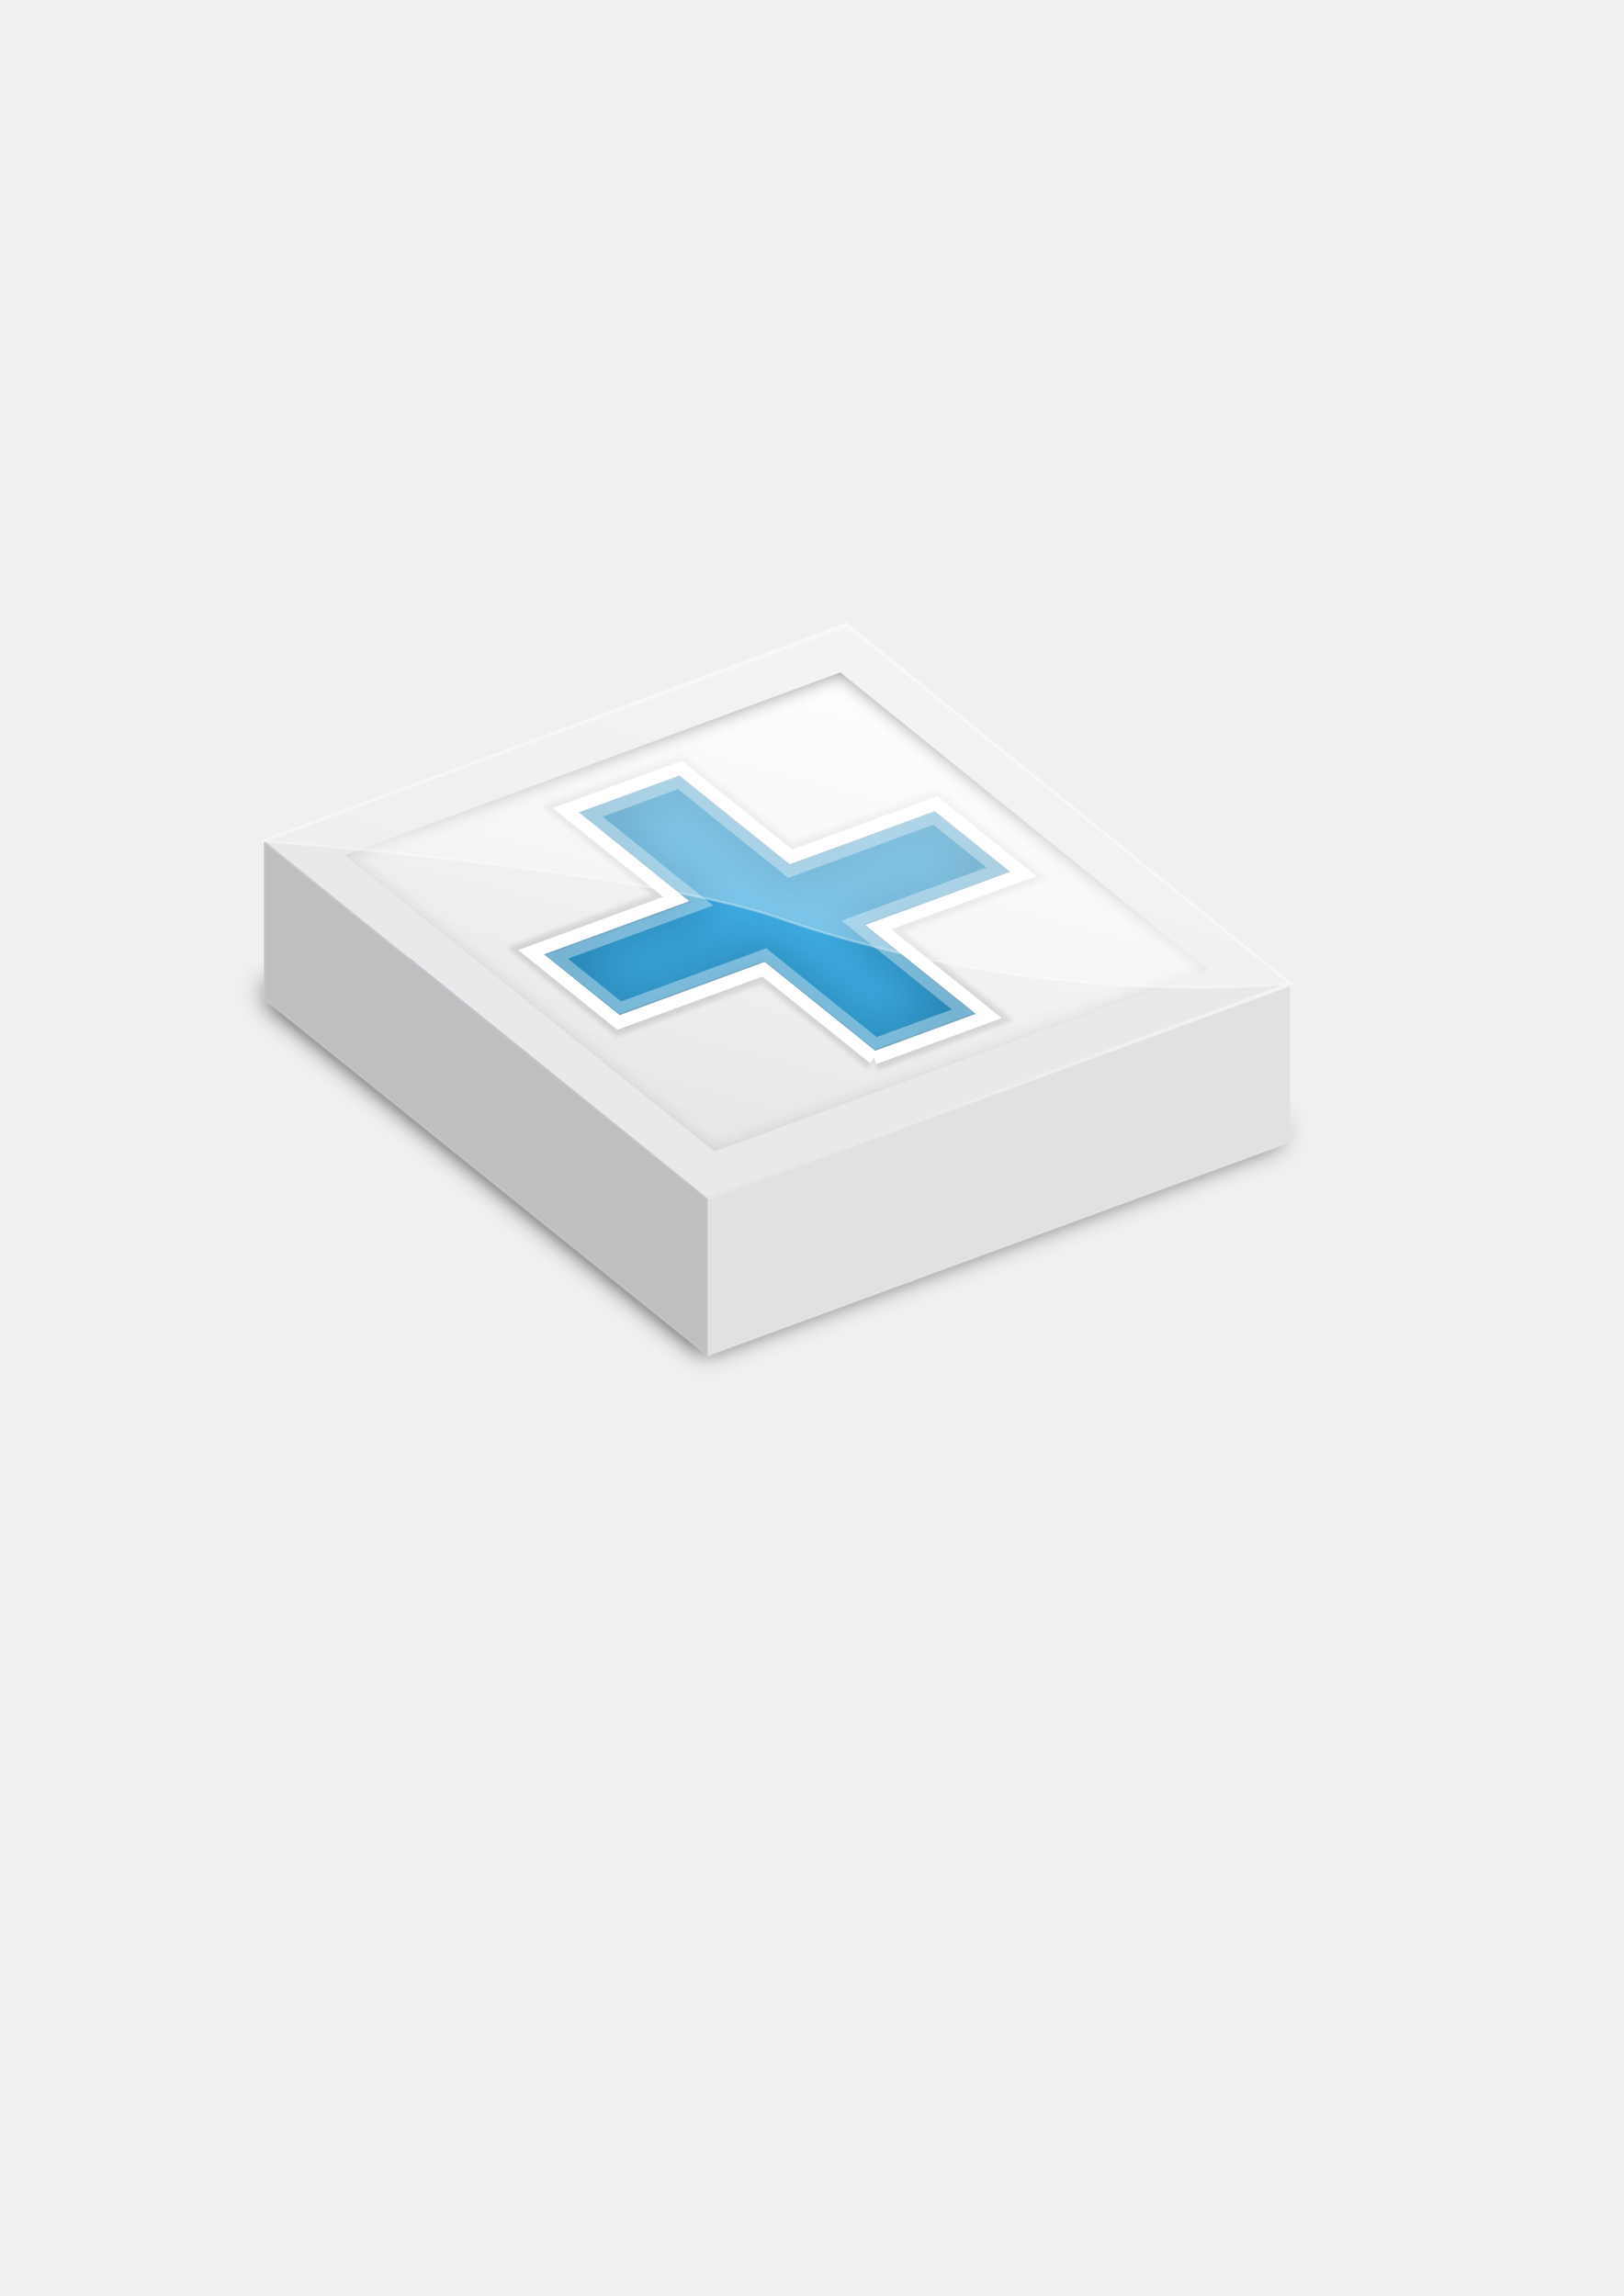
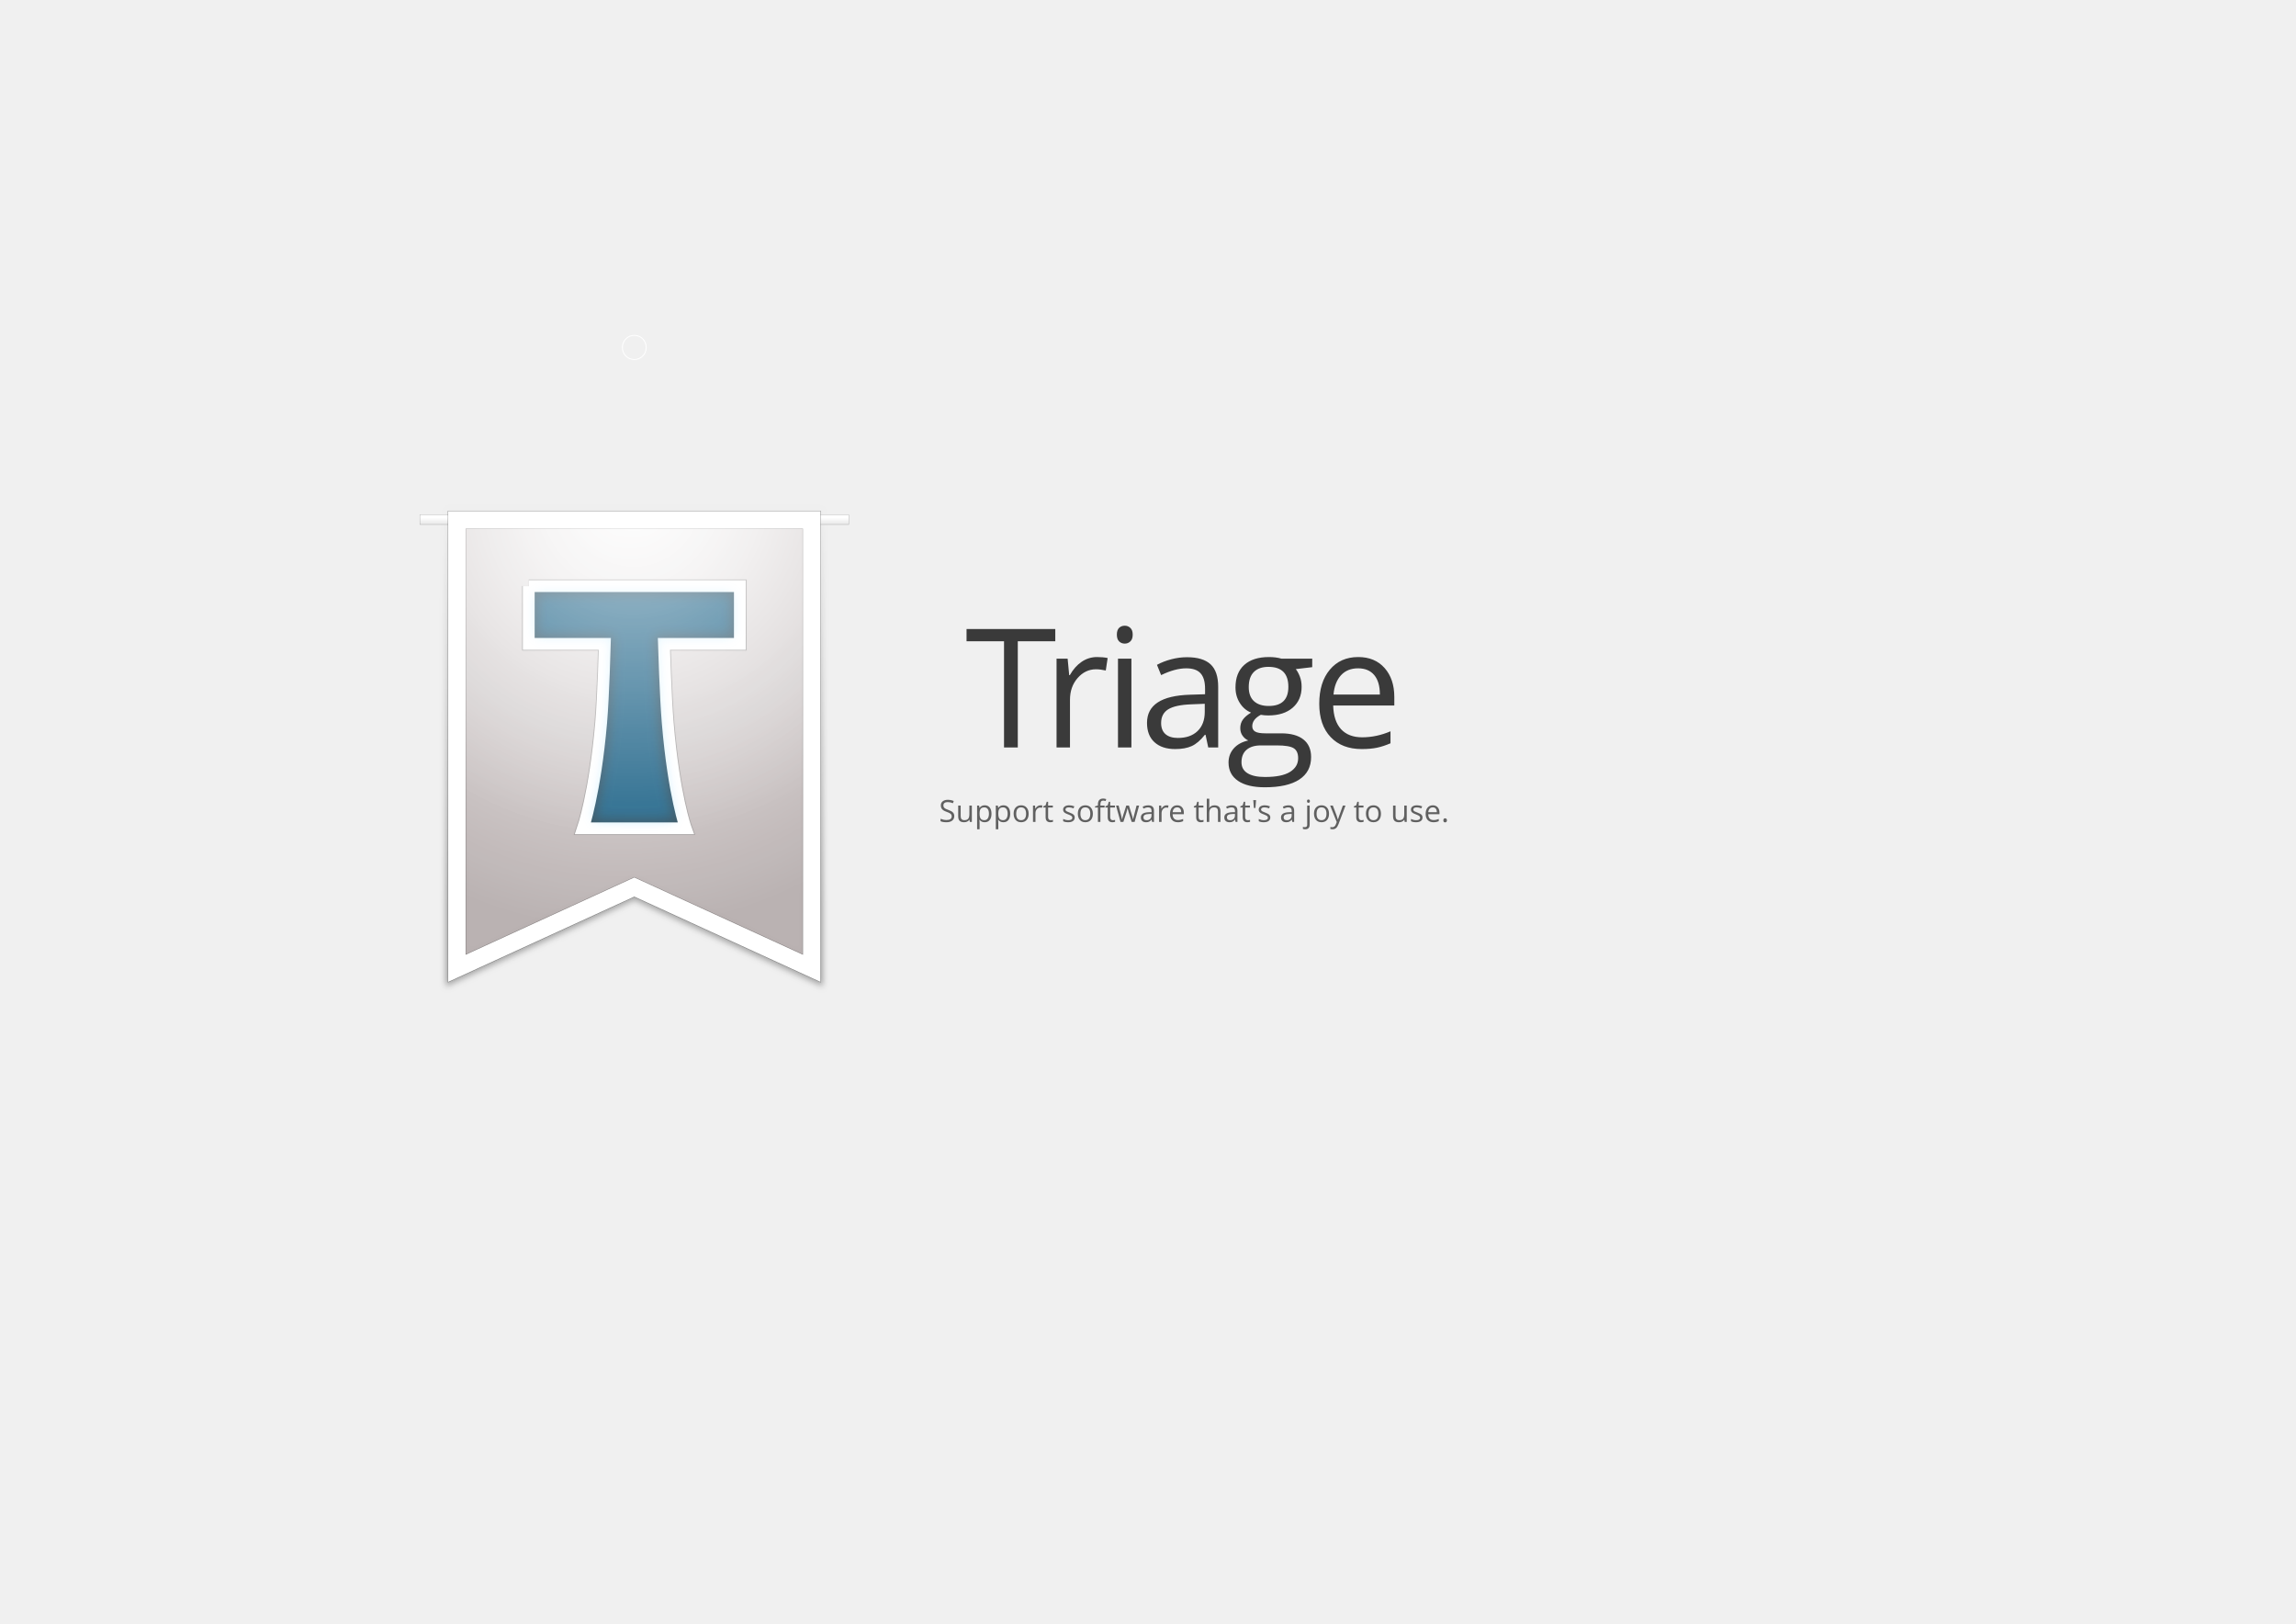
- <svg xmlns="http://www.w3.org/2000/svg" xmlns:xlink="http://www.w3.org/1999/xlink" version="1.1" id="svg2" height="1052.362" width="744.094">
+ <svg xmlns="http://www.w3.org/2000/svg" xmlns:xlink="http://www.w3.org/1999/xlink" width="1052.362" height="744.094" id="svg2" version="1.1">
  <defs id="defs4">
-     <linearGradient id="linearGradient4347">
-       <stop style="stop-color:#060000;stop-opacity:1;" offset="0" id="stop4349" />
-       <stop style="stop-color:#000000;stop-opacity:0.138" offset="1" id="stop4351" />
+     <linearGradient id="linearGradient4091">
+       <stop id="stop4093" offset="0" style="stop-color:#ffffff;stop-opacity:1" />
+       <stop id="stop4095" offset="1" style="stop-color:#ffffff;stop-opacity:0" />
    </linearGradient>
-     <linearGradient id="linearGradient4286">
-       <stop id="stop4288" offset="0" style="stop-color:#a7a7a7;stop-opacity:1" />
-       <stop id="stop4290" offset="1" style="stop-color:#ffffff;stop-opacity:1" />
+     <linearGradient id="linearGradient3822">
+       <stop id="stop3824" offset="0" style="stop-color:#ffffff;stop-opacity:1;" />
+       <stop id="stop3826" offset="1" style="stop-color:#000000;stop-opacity:1;" />
    </linearGradient>
-     <linearGradient id="linearGradient4220">
-       <stop style="stop-color:#ffffff;stop-opacity:1;" offset="0" id="stop4222" />
-       <stop style="stop-color:#e6e6e6;stop-opacity:1" offset="1" id="stop4224" />
+     <linearGradient id="linearGradient4011">
+       <stop style="stop-color:#ffffff;stop-opacity:1" offset="0" id="stop4013" />
+       <stop style="stop-color:#9f9f9f;stop-opacity:1" offset="1" id="stop4015" />
    </linearGradient>
-     <linearGradient id="linearGradient4212">
-       <stop style="stop-color:#000000;stop-opacity:0.42" offset="0" id="stop4214" />
-       <stop style="stop-color:#c6c6c6;stop-opacity:1" offset="1" id="stop4216" />
+     <linearGradient id="linearGradient3967">
+       <stop style="stop-color:#000000;stop-opacity:1" offset="0" id="stop3969" />
+       <stop style="stop-color:#212121;stop-opacity:1" offset="1" id="stop3971" />
    </linearGradient>
-     <linearGradient id="linearGradient4217">
-       <stop style="stop-color:#ffffff;stop-opacity:0.492;" offset="0" id="stop4219" />
-       <stop style="stop-color:#ffffff;stop-opacity:0;" offset="1" id="stop4221" />
+     <linearGradient id="linearGradient3949">
+       <stop id="stop3951" offset="0" style="stop-color:#ffffff;stop-opacity:1;" />
+       <stop id="stop3953" offset="1" style="stop-color:#d9d9d9;stop-opacity:1" />
    </linearGradient>
-     <filter id="filter4146" x="-0.11" width="1.221" y="-0.222" height="1.443">
-       <feGaussianBlur stdDeviation="3.817" id="feGaussianBlur4148" />
+     <linearGradient id="linearGradient3983">
+       <stop id="stop3985" offset="0" style="stop-color:#505050;stop-opacity:1" />
+       <stop id="stop3987" offset="1" style="stop-color:#a2a2a2;stop-opacity:1" />
+     </linearGradient>
+     <linearGradient id="linearGradient3779">
+       <stop style="stop-color:#ffffff;stop-opacity:1;" offset="0" id="stop3781" />
+       <stop style="stop-color:#b9b0b0;stop-opacity:1" offset="1" id="stop3783" />
+     </linearGradient>
+     <radialGradient xlink:href="#linearGradient3779" id="radialGradient3839" gradientUnits="userSpaceOnUse" gradientTransform="matrix(-1.479647,1.555513,-1.427695,-1.526873,1472.113,643.5353)" cx="367.849" cy="447.242" fx="367.849" fy="447.242" r="92.4" />
+     <mask maskUnits="userSpaceOnUse" id="mask3858">
+       <path id="path3860" d="m 289.491,327.036 182.642,0 0,220.642 -91.321,-40 -91.321,40 z" style="opacity:0.961;fill:#ffffff;fill-opacity:1;stroke:none" />
+     </mask>
+     <linearGradient xlink:href="#linearGradient3983" id="linearGradient3981" x1="377.257" y1="326.24" x2="377.257" y2="598.317" gradientUnits="userSpaceOnUse" />
+     <filter id="filter4231" color-interpolation-filters="sRGB">
+       <feGaussianBlur stdDeviation="1.439" id="feGaussianBlur4233" />
    </filter>
-     <mask maskUnits="userSpaceOnUse" id="mask4150">
-       <path id="path4152" d="m 375.52,362.987 c 0,0 -0.384,-0.261 -0.384,-0.261 0,0 -0.384,-0.261 -0.384,-0.261 0,0 -17.84,-12.143 -17.84,-12.143 0,0 -24.447,7.587 -24.447,7.587 0,0 -14.711,-10.013 -14.711,-10.013 0,0 24.447,-7.587 24.447,-7.587 0,0 -18.595,-12.657 -18.595,-12.657 0,0 19.327,-5.998 19.327,-5.998 0,0 18.595,12.657 18.595,12.657 0,0 24.431,-7.582 24.431,-7.582 0,0 14.711,10.013 14.711,10.013 0,0 -0.504,0.156 -0.504,0.156 0,0 -0.504,0.156 -0.504,0.156 0,0 -23.423,7.269 -23.423,7.269 0,0 18.607,12.665 18.607,12.665 0,0 -19.327,5.998 -19.327,5.998 0,0 0,0 0,0" style="fill:none;stroke:#ffffff;stroke-width:7.4;stroke-miterlimit:4;stroke-opacity:1;stroke-dasharray:none;display:inline;filter:url(#filter4146)" />
+     <filter id="filter4447" color-interpolation-filters="sRGB">
+       <feGaussianBlur stdDeviation="2.158" id="feGaussianBlur4449" />
+     </filter>
+     <linearGradient xlink:href="#linearGradient3949" id="linearGradient3947" x1="290.505" y1="237.27" x2="290.505" y2="242.077" gradientUnits="userSpaceOnUse" gradientTransform="matrix(0.8161941,0,0,1.003459,54.03708,-0.823531)" />
+     <radialGradient xlink:href="#linearGradient4011" id="radialGradient4009" cx="284.484" cy="131.816" fx="284.484" fy="131.816" r="3.594" gradientUnits="userSpaceOnUse" gradientTransform="matrix(3.376628,-0.03414852,0.02987905,2.954457,-680.0517,-247.9136)" />
+     <filter id="filter4028">
+       <feGaussianBlur stdDeviation="0.312" id="feGaussianBlur4030" />
+     </filter>
+     <linearGradient xlink:href="#linearGradient3983" id="linearGradient4038" x1="379.354" y1="361.214" x2="379.354" y2="543.372" gradientUnits="userSpaceOnUse" />
+     <linearGradient xlink:href="#linearGradient3822" id="linearGradient3820" x1="287.857" y1="416.286" x2="287.857" y2="226.952" gradientUnits="userSpaceOnUse" />
+     <linearGradient xlink:href="#linearGradient3822" id="linearGradient3832" gradientUnits="userSpaceOnUse" x1="287.857" y1="416.286" x2="287.857" y2="226.952" gradientTransform="matrix(1.123123,0,0,1.073709,54.28755,71.21358)" />
+     <mask maskUnits="userSpaceOnUse" id="mask3828">
+       <rect style="fill:url(#linearGradient3832);fill-opacity:1;stroke:none" id="rect3830" width="275.165" height="312.909" x="254.845" y="273.479" />
    </mask>
-     <linearGradient xlink:href="#linearGradient4217" id="linearGradient4223" x1="371.962" y1="298.46" x2="335.359" y2="424.795" gradientUnits="userSpaceOnUse" gradientTransform="matrix(2.719895,0,0,3.214931,-620.8433,-682.0191)" />
-     <mask maskUnits="userSpaceOnUse" id="mask4277">
-       <path style="fill:#ffffff;fill-opacity:1;stroke:none;display:inline" d="m 375.52,362.987 c 0,0 -0.384,-0.261 -0.384,-0.261 0,0 -0.384,-0.261 -0.384,-0.261 0,0 -17.84,-12.143 -17.84,-12.143 0,0 -24.447,7.587 -24.447,7.587 0,0 -14.711,-10.013 -14.711,-10.013 0,0 24.447,-7.587 24.447,-7.587 0,0 -18.595,-12.657 -18.595,-12.657 0,0 19.327,-5.998 19.327,-5.998 0,0 18.595,12.657 18.595,12.657 0,0 24.431,-7.582 24.431,-7.582 0,0 14.711,10.013 14.711,10.013 0,0 -0.504,0.156 -0.504,0.156 0,0 -0.504,0.156 -0.504,0.156 0,0 -23.423,7.269 -23.423,7.269 0,0 18.607,12.665 18.607,12.665 0,0 -19.327,5.998 -19.327,5.998 0,0 0,0 0,0" id="path4279" />
-     </mask>
-     <filter id="filter4044">
-       <feGaussianBlur stdDeviation="0.319" id="feGaussianBlur4046" />
+     <filter id="filter3846">
+       <feGaussianBlur stdDeviation="1.617" id="feGaussianBlur3848" />
    </filter>
-     <filter id="filter4208">
-       <feGaussianBlur stdDeviation="0.364" id="feGaussianBlur4210" />
-     </filter>
-     <linearGradient xlink:href="#linearGradient4220" id="linearGradient4226" x1="393.198" y1="280.624" x2="324.536" y2="537.202" gradientUnits="userSpaceOnUse" />
-     <mask maskUnits="userSpaceOnUse" id="mask4264">
-       <path d="M 121.533,385.484 324.826,549.782 592.16,451.604 388.324,287.742 z" style="fill:#ffffff;fill-opacity:1;stroke:none;display:inline" id="path4266" />
-     </mask>
-     <linearGradient xlink:href="#linearGradient4286" id="linearGradient4292" gradientUnits="userSpaceOnUse" x1="302.816" y1="629.968" x2="400.548" y2="240.561" />
-     <mask maskUnits="userSpaceOnUse" id="mask4324">
-       <path id="path4326" style="fill:#ffffff;fill-opacity:1;stroke:none;display:inline" d="M 137.248,387.706 326.964,541.033 576.446,449.411 386.222,296.491 z" />
-     </mask>
-     <linearGradient xlink:href="#linearGradient4347" id="linearGradient4357" x1="386.635" y1="298.857" x2="369.53" y2="418.571" gradientUnits="userSpaceOnUse" />
-     <filter id="filter4435">
-       <feGaussianBlur stdDeviation="3.833" id="feGaussianBlur4437" />
-     </filter>
-     <linearGradient xlink:href="#linearGradient4212" id="linearGradient4442" gradientUnits="userSpaceOnUse" x1="151.441" y1="381.873" x2="163.518" y2="323.596" />
-     <mask maskUnits="userSpaceOnUse" id="mask4450">
-       <path style="fill:none;stroke:#ffffff;stroke-width:3.57;stroke-miterlimit:4;stroke-opacity:1;stroke-dasharray:none" d="m 142.683,321.067 c -6.848,2.129 -13.696,4.257 -20.543,6.386 6.194,4.221 12.394,8.437 18.59,12.656 -8.15,2.528 -16.301,5.052 -24.449,7.582 5.347,3.646 10.706,7.278 16.051,10.926 8.142,-2.54 16.293,-5.059 24.438,-7.592 6.203,4.226 12.419,8.446 18.613,12.675 6.974,-2.177 13.957,-4.332 20.934,-6.503 -6.198,-4.224 -12.401,-8.443 -18.601,-12.666 8.147,-2.526 16.288,-5.064 24.438,-7.582 -5.356,-3.636 -10.705,-7.279 -16.051,-10.926 -8.142,2.54 -16.293,5.059 -24.438,7.592 -6.196,-4.226 -12.398,-8.445 -18.59,-12.675 l -0.343,0.111 -0.047,0.015 z" id="path4452" />
-     </mask>
-     <filter id="filter4482">
-       <feGaussianBlur stdDeviation="1.97" id="feGaussianBlur4484" />
-     </filter>
+     <radialGradient xlink:href="#linearGradient4091" id="radialGradient4097" cx="273.235" cy="299.644" fx="273.235" fy="299.644" r="83.214" gradientTransform="matrix(-1.328521,1.311422,-1.29079,-1.30762,1040.848,263.3025)" gradientUnits="userSpaceOnUse" />
+     <linearGradient xlink:href="#linearGradient3967" id="linearGradient4105" x1="291.661" y1="542.847" x2="291.661" y2="755.73" gradientUnits="userSpaceOnUse" />
  </defs>
-   <g id="layer3" style="display:inline">
-     <path id="path4191" style="opacity:1;fill:#000000;fill-opacity:1;fill-rule:evenodd;stroke:none;display:inline;filter:url(#filter4482)" d="m 72.741,355.969 74.751,50.879 98.209,-30.478 -74.751,-42.792 z" transform="matrix(2.719895,0,0,3.214931,-78.86431,-690.0191)" />
+   <g id="layer10" style="display:none">
+     <path style="opacity:0.198;fill:none;stroke:#000000;stroke-width:1;stroke-linecap:butt;stroke-linejoin:miter;stroke-miterlimit:4;stroke-opacity:1;stroke-dasharray:2, 1, 0.5, 1;stroke-dashoffset:0" d="m 193.571,238.38 97.186,-81.176 96.724,81.176" id="path4018" />
  </g>
-   <g id="layer1" style="display:inline">
-     <path d="m 388.102,287.751 203.316,163.573 0,72.233 L 388.102,383.983 z" style="fill:#e6e6e6;fill-opacity:1;fill-rule:evenodd;stroke:none" id="path3819" />
-     <path d="m 120.984,385.735 0,72.233 267.118,-73.984 0,-96.233 z" style="fill:#d4d4d4;fill-opacity:1;fill-rule:evenodd;stroke:none" id="path3821" />
-     <path d="M 120.984,457.967 324.3,621.54 591.418,523.556 388.102,383.983 z" style="fill:#afafde;fill-opacity:1;fill-rule:evenodd;stroke:none" id="path3823" />
-     <path d="m 324.3,549.308 0,72.233 267.118,-97.984 0,-72.233 z" style="fill:#e1e1e1;fill-opacity:1;fill-rule:evenodd;stroke:#ffffff;stroke-width:1.479;stroke-linejoin:bevel;stroke-miterlimit:4;stroke-opacity:0.088;stroke-dasharray:none" id="path3827" />
-     <path d="m 120.984,385.735 203.316,163.573 0,72.233 L 120.984,457.967 z" style="fill:#bfbfbf;fill-opacity:1;stroke:#ffffff;stroke-width:1.479;stroke-linejoin:bevel;stroke-miterlimit:4;stroke-opacity:0.088;stroke-dasharray:none" id="path3829" />
-     <text id="text3845" y="444.25" x="197.99" style="font-size:40px;font-style:normal;font-weight:normal;line-height:125%;letter-spacing:0px;word-spacing:0px;fill:#000000;fill-opacity:1;stroke:none;font-family:Sans" xml:space="preserve">
-       <tspan y="444.25" x="197.99" id="tspan3847" />
+   <g id="layer6" style="opacity:0.698;display:inline" transform="translate(0,-308.2677)">
+     <path style="opacity:0.64;fill:none;stroke:#000000;stroke-width:11.458;stroke-linecap:butt;stroke-linejoin:miter;stroke-miterlimit:4;stroke-opacity:0.752;stroke-dasharray:none;display:inline;filter:url(#filter3846)" d="m 289.491,327.036 182.642,0 0,220.642 -91.321,-40 -91.321,40 z" id="path3930" transform="matrix(0.8903746,0,0,0.9313511,-48.33625,241.9428)" mask="url(#mask3828)" />
+   </g>
+   <g id="layer8">
+     <rect style="fill:url(#linearGradient3947);fill-opacity:1;stroke:#9f9f9f;stroke-width:0.148;stroke-linecap:round;stroke-linejoin:round;stroke-miterlimit:4;stroke-opacity:1;stroke-dasharray:none" id="rect3939" width="196.583" height="4.493" x="192.438" y="235.863" />
+   </g>
+   <g id="layer1" style="display:inline" transform="translate(0,-308.2677)">
+     <path style="opacity:0.961;fill:url(#radialGradient3839);fill-opacity:1;stroke:none" d="m 209.419,546.528 162.62,0 0,205.495 -81.31,-37.254 -81.31,37.254 z" id="rect2989" />
+   </g>
+   <g transform="translate(0,-308.2677)" style="opacity:0.371;display:inline" id="g3955">
+     <path style="fill:none;stroke:url(#linearGradient4105);stroke-width:8.375;stroke-linecap:butt;stroke-linejoin:miter;stroke-miterlimit:4;stroke-opacity:1;stroke-dasharray:none;display:inline" d="m 209.419,546.528 162.62,0 0,205.495 -81.31,-37.254 -81.31,37.254 z" id="path3957" />
+   </g>
+   <g id="layer5" style="display:inline" transform="translate(0,-308.2677)">
+     <path id="path3887" d="m 209.419,546.528 162.62,0 0,205.495 -81.31,-37.254 -81.31,37.254 z" style="fill:none;stroke:#ffffff;stroke-width:7.975;stroke-linecap:butt;stroke-linejoin:miter;stroke-miterlimit:4;stroke-opacity:1;stroke-dasharray:none;display:inline" />
+   </g>
+   <g id="layer3" style="display:inline" transform="translate(0,-308.2677)">
+     <g id="g4026" style="font-size:40px;font-style:normal;font-variant:normal;font-weight:normal;font-stretch:normal;line-height:125%;letter-spacing:0px;word-spacing:0px;opacity:0.478;fill:none;stroke:url(#linearGradient4038);stroke-width:6.1;stroke-miterlimit:4;stroke-opacity:1;stroke-dasharray:none;display:inline;font-family:Titillium Web;-inkscape-font-specification:Titillium Web;filter:url(#filter4028)" transform="translate(-90.08291,214)">
+       <path id="path4028" style="font-size:144px;font-weight:bold;fill:none;stroke:url(#linearGradient4038);stroke-width:6.1;stroke-miterlimit:4;stroke-opacity:1;stroke-dasharray:none;font-family:Sans;-inkscape-font-specification:Sans Bold" d="m 332.437,362.869 96.75,0 0,26.461 -34.805,0 c 0,0 0.729,24.117 1.734,36.133 2.785,33.3 8.266,48.383 8.266,48.383 l -47.07,0 c 0,0 5.531,-16.092 8.314,-48.383 1.035,-12.013 1.686,-36.133 1.686,-36.133 l -34.875,0 0,-26.461" />
+     </g>
+   </g>
+   <g id="layer2" style="display:inline" transform="translate(0,-308.2677)">
+     <g style="font-size:40px;font-style:normal;font-variant:normal;font-weight:normal;font-stretch:normal;line-height:125%;letter-spacing:0px;word-spacing:0px;fill:#3d5866;fill-opacity:1;stroke:#ffffff;stroke-width:5.4;stroke-miterlimit:4;stroke-opacity:1;font-family:Titillium Web;-inkscape-font-specification:Titillium Web" id="text2985" transform="translate(-90.08291,214)">
+       <path d="m 332.437,362.869 96.75,0 0,26.461 -34.805,0 c 0,0 0.729,24.117 1.734,36.133 2.785,33.3 8.266,48.383 8.266,48.383 l -47.07,0 c 0,0 5.531,-16.092 8.314,-48.383 1.035,-12.013 1.686,-36.133 1.686,-36.133 l -34.875,0 0,-26.461" style="font-size:144px;font-weight:bold;fill:#3d5866;fill-opacity:1;stroke:#ffffff;font-family:Sans;-inkscape-font-specification:Sans Bold" id="path3994" />
+     </g>
+   </g>
+   <g id="layer7" style="display:inline" transform="translate(0,-308.2677)">
+     <g id="g4053" style="font-size:40px;font-style:normal;font-variant:normal;font-weight:normal;font-stretch:normal;line-height:125%;letter-spacing:0px;word-spacing:0px;opacity:0.961;fill:#00a6ff;fill-opacity:1;stroke:none;display:inline;filter:url(#filter4447);font-family:Titillium Web;-inkscape-font-specification:Titillium Web" transform="translate(-90.08322,214)">
+       <path style="font-size:144px;font-weight:bold;opacity:0.284;fill:#00a6ff;fill-opacity:1;stroke:none;filter:url(#filter4231);font-family:Sans;-inkscape-font-specification:Sans Bold" d="m 336.438,385.344 c 11.667,0 23.333,0 35,0 -0.733,28.331 -1.791,56.907 -8.812,84.469 12.008,-0.262 24.745,0.643 36.312,-0.375 -6.956,-27.408 -7.806,-55.909 -8.688,-84.094 11.646,0 23.292,0 34.938,0 0,-6.156 0,-12.312 0,-18.469 -29.583,0 -59.167,0 -88.75,0 0,6.156 0,12.312 0,18.469 z" id="path4055" />
+     </g>
+   </g>
+   <g id="layer9" style="display:none">
+     <path style="fill:url(#radialGradient4009);fill-opacity:1;stroke:#b7b7b7;stroke-width:0.183;stroke-linecap:round;stroke-linejoin:round;stroke-miterlimit:4;stroke-opacity:1;stroke-dasharray:none" id="path4001" d="m 287.641,131.816 a 3.157,3.157 0 1 1 -6.313,0 3.157,3.157 0 1 1 6.313,0 z" transform="matrix(1.878277,0,0,1.878277,-243.6109,-88.35606)" />
+   </g>
+   <g id="g4020">
+     <path transform="matrix(1.722775,0,0,1.722775,-199.373,-67.85842)" d="m 287.641,131.816 a 3.157,3.157 0 1 1 -6.313,0 3.157,3.157 0 1 1 6.313,0 z" id="path4022" style="fill:none;stroke:#ffffff;stroke-width:0.241;stroke-linecap:round;stroke-linejoin:round;stroke-miterlimit:4;stroke-opacity:1;stroke-dasharray:none" />
+   </g>
+   <g id="layer4">
+     <text xml:space="preserve" style="font-size:40px;font-style:normal;font-variant:normal;font-weight:normal;font-stretch:normal;line-height:125%;letter-spacing:0px;word-spacing:0px;opacity:0.757;fill:#000000;fill-opacity:1;stroke:none;display:inline;font-family:Titillium Web;-inkscape-font-specification:Titillium Web" x="442.342" y="342.523" id="text4459">
+       <tspan x="442.342" y="342.523" style="font-size:76px;font-style:normal;font-variant:normal;font-weight:normal;font-stretch:normal;letter-spacing:-2.87px;fill:#000000;fill-opacity:1;font-family:Open Sans;-inkscape-font-specification:Open Sans" id="tspan3888">Triage</tspan>
    </text>
-     <path id="path4238" style="fill:url(#linearGradient4226);fill-opacity:1;stroke:none;display:inline" d="M 121.533,385.484 324.826,549.782 592.16,451.604 388.324,287.742 z" />
+     <text xml:space="preserve" style="font-size:14px;font-style:normal;font-variant:normal;font-weight:normal;font-stretch:normal;line-height:125%;letter-spacing:0px;word-spacing:0px;fill:#000000;fill-opacity:0.601;stroke:none;font-family:Open Sans;-inkscape-font-specification:Open Sans" x="430.37" y="376.666" id="text3892">
+       <tspan id="tspan3894" x="430.37" y="376.666">Support software that's a joy to use.</tspan>
+     </text>
  </g>
-   <g id="layer8" style="display:inline">
-     <path mask="url(#mask4324)" id="path4284" d="m 388.531,287.438 -4.906,1.812 -247.094,91.188 -15.188,5.594 12.656,10.125 186.094,149.156 4.062,3.25 L 329,546.75 575.125,456.156 590.25,450.594 577.719,440.438 392.562,290.719 388.531,287.438 z m -3.438,20.781 168.562,136.312 L 327.5,527.781 158.094,392 l 227,-83.781 z" style="font-size:medium;font-style:normal;font-variant:normal;font-weight:normal;font-stretch:normal;text-indent:0;text-align:start;text-decoration:none;line-height:normal;letter-spacing:normal;word-spacing:normal;text-transform:none;direction:ltr;block-progression:tb;writing-mode:lr-tb;text-anchor:start;baseline-shift:baseline;opacity:0.825;color:#000000;fill:url(#linearGradient4357);fill-opacity:1;fill-rule:nonzero;stroke:none;stroke-width:0.816;marker:none;visibility:visible;display:inline;overflow:visible;filter:url(#filter4435);enable-background:accumulate;font-family:Sans;-inkscape-font-specification:Sans" />
-   </g>
-   <g id="layer5" style="display:inline">
-     <path style="font-size:medium;font-style:normal;font-variant:normal;font-weight:normal;font-stretch:normal;text-indent:0;text-align:start;text-decoration:none;line-height:normal;letter-spacing:normal;word-spacing:normal;text-transform:none;direction:ltr;block-progression:tb;writing-mode:lr-tb;text-anchor:start;baseline-shift:baseline;color:#000000;fill:#e9e9e9;fill-opacity:1;fill-rule:nonzero;stroke:none;stroke-width:0.816;marker:none;visibility:visible;display:inline;overflow:visible;enable-background:accumulate;font-family:Sans;-inkscape-font-specification:Sans" d="m 388.531,287.438 -4.906,1.812 -247.094,91.188 -15.188,5.594 12.656,10.125 186.094,149.156 4.062,3.25 L 329,546.75 575.125,456.156 590.25,450.594 577.719,440.438 392.562,290.719 388.531,287.438 z m -3.438,20.781 168.562,136.312 L 327.5,527.781 158.094,392 l 227,-83.781 z" id="path4244" mask="url(#mask4264)" />
-   </g>
-   <g id="layer2" style="display:inline">
-     <path id="rect3849" d="m 400.531,484.959 c 0,0 -1.044,-0.84 -1.044,-0.84 0,0 -1.043,-0.84 -1.043,-0.84 0,0 -48.523,-39.038 -48.523,-39.038 0,0 -66.492,24.391 -66.492,24.391 0,0 -40.012,-32.191 -40.012,-32.191 0,0 66.492,-24.391 66.492,-24.391 0,0 -50.578,-40.691 -50.578,-40.691 0,0 52.568,-19.283 52.568,-19.283 0,0 50.578,40.691 50.578,40.691 0,0 66.449,-24.375 66.449,-24.375 0,0 40.012,32.191 40.012,32.191 0,0 -1.371,0.503 -1.371,0.503 0,0 -1.371,0.503 -1.371,0.503 0,0 -63.708,23.369 -63.708,23.369 0,0 50.61,40.717 50.61,40.717 0,0 -52.568,19.283 -52.568,19.283 0,0 0,0 0,0" style="fill:#3fade4;fill-opacity:1;stroke:none" />
-   </g>
-   <g style="display:inline" id="g3916">
-     <path style="fill:#2884b3;fill-opacity:1;stroke:none;display:inline" d="m 375.52,362.987 c 0,0 -0.384,-0.261 -0.384,-0.261 0,0 -0.384,-0.261 -0.384,-0.261 0,0 -17.84,-12.143 -17.84,-12.143 0,0 -24.447,7.587 -24.447,7.587 0,0 -14.711,-10.013 -14.711,-10.013 0,0 24.447,-7.587 24.447,-7.587 0,0 -18.595,-12.657 -18.595,-12.657 0,0 19.327,-5.998 19.327,-5.998 0,0 18.595,12.657 18.595,12.657 0,0 24.431,-7.582 24.431,-7.582 0,0 14.711,10.013 14.711,10.013 0,0 -0.504,0.156 -0.504,0.156 0,0 -0.504,0.156 -0.504,0.156 0,0 -23.423,7.269 -23.423,7.269 0,0 18.607,12.665 18.607,12.665 0,0 -19.327,5.998 -19.327,5.998 0,0 0,0 0,0" id="path3952" mask="url(#mask4150)" transform="matrix(2.719895,0,0,3.214931,-620.8433,-682.0191)" />
-   </g>
-   <g style="opacity:0.492;display:inline" id="g4170">
-     <path style="opacity:0.733;fill:none;stroke:#ffffff;stroke-width:5.451;stroke-miterlimit:4;stroke-opacity:1;stroke-dasharray:none" d="m 375.52,362.987 c 0,0 -0.384,-0.261 -0.384,-0.261 0,0 -0.384,-0.261 -0.384,-0.261 0,0 -17.84,-12.143 -17.84,-12.143 0,0 -24.447,7.587 -24.447,7.587 0,0 -14.711,-10.013 -14.711,-10.013 0,0 24.447,-7.587 24.447,-7.587 0,0 -18.595,-12.657 -18.595,-12.657 0,0 19.327,-5.998 19.327,-5.998 0,0 18.595,12.657 18.595,12.657 0,0 24.431,-7.582 24.431,-7.582 0,0 14.711,10.013 14.711,10.013 0,0 -0.504,0.156 -0.504,0.156 0,0 -0.504,0.156 -0.504,0.156 0,0 -23.423,7.269 -23.423,7.269 0,0 18.607,12.665 18.607,12.665 0,0 -19.327,5.998 -19.327,5.998 0,0 0,0 0,0" id="path4172" mask="url(#mask4277)" transform="matrix(2.719895,0,0,3.214931,-620.8433,-682.0191)" />
-   </g>
-   <g style="display:inline" id="g3912">
-     <path style="opacity:0.259;fill:none;stroke:url(#linearGradient4442);stroke-width:3.57;stroke-miterlimit:4;stroke-opacity:1;stroke-dasharray:none;filter:url(#filter4208)" d="m 175.52,362.987 c 0,0 -0.384,-0.261 -0.384,-0.261 0,0 -0.384,-0.261 -0.384,-0.261 0,0 -17.84,-12.143 -17.84,-12.143 0,0 -24.447,7.587 -24.447,7.587 0,0 -14.711,-10.013 -14.711,-10.013 0,0 24.447,-7.587 24.447,-7.587 0,0 -18.595,-12.657 -18.595,-12.657 0,0 19.327,-5.998 19.327,-5.998 0,0 18.595,12.657 18.595,12.657 0,0 24.431,-7.582 24.431,-7.582 0,0 14.711,10.013 14.711,10.013 0,0 -0.504,0.156 -0.504,0.156 0,0 -0.504,0.156 -0.504,0.156 0,0 -23.423,7.269 -23.423,7.269 0,0 18.607,12.665 18.607,12.665 0,0 -19.327,5.998 -19.327,5.998 0,0 0,0 0,0" id="path3914" transform="matrix(2.719895,0,0,3.214931,-76.86431,-682.0191)" mask="url(#mask4450)" />
-   </g>
-   <g id="g4154" style="display:inline">
-     <path id="path4156" d="m 400.531,484.959 c 0,0 -1.044,-0.84 -1.044,-0.84 0,0 -1.043,-0.84 -1.043,-0.84 0,0 -48.523,-39.038 -48.523,-39.038 0,0 -66.492,24.391 -66.492,24.391 0,0 -40.012,-32.191 -40.012,-32.191 0,0 66.492,-24.391 66.492,-24.391 0,0 -50.578,-40.691 -50.578,-40.691 0,0 52.568,-19.283 52.568,-19.283 0,0 50.578,40.691 50.578,40.691 0,0 66.449,-24.375 66.449,-24.375 0,0 40.012,32.191 40.012,32.191 0,0 -1.371,0.503 -1.371,0.503 0,0 -1.371,0.503 -1.371,0.503 0,0 -63.708,23.369 -63.708,23.369 0,0 50.61,40.717 50.61,40.717 0,0 -52.568,19.283 -52.568,19.283 0,0 0,0 0,0" style="fill:none;stroke:#ffffff;stroke-width:5.914;stroke-miterlimit:4;stroke-opacity:1;stroke-dasharray:none" />
-   </g>
-   <g id="layer4" style="display:inline">
-     <path style="fill:url(#linearGradient4223);fill-opacity:1;stroke:#ffffff;stroke-width:1;stroke-miterlimit:4;stroke-opacity:0.345;stroke-dasharray:none;display:inline;filter:url(#filter4044)" d="m 388.068,285.755 -267.927,99.683 c 0,0 168.464,12.838 234.523,34.561 125.012,44.113 236.9,30.739 236.9,30.739 0,0 -136.184,-110.15 -203.496,-164.982 z" id="path4211" />
+   <g id="layer11" style="opacity:0.967;display:inline">
+     <rect style="opacity:0.64;fill:url(#radialGradient4097);fill-opacity:1;stroke:none" id="rect3313" width="166.429" height="222.857" x="207.143" y="237.666" />
  </g>
</svg>
